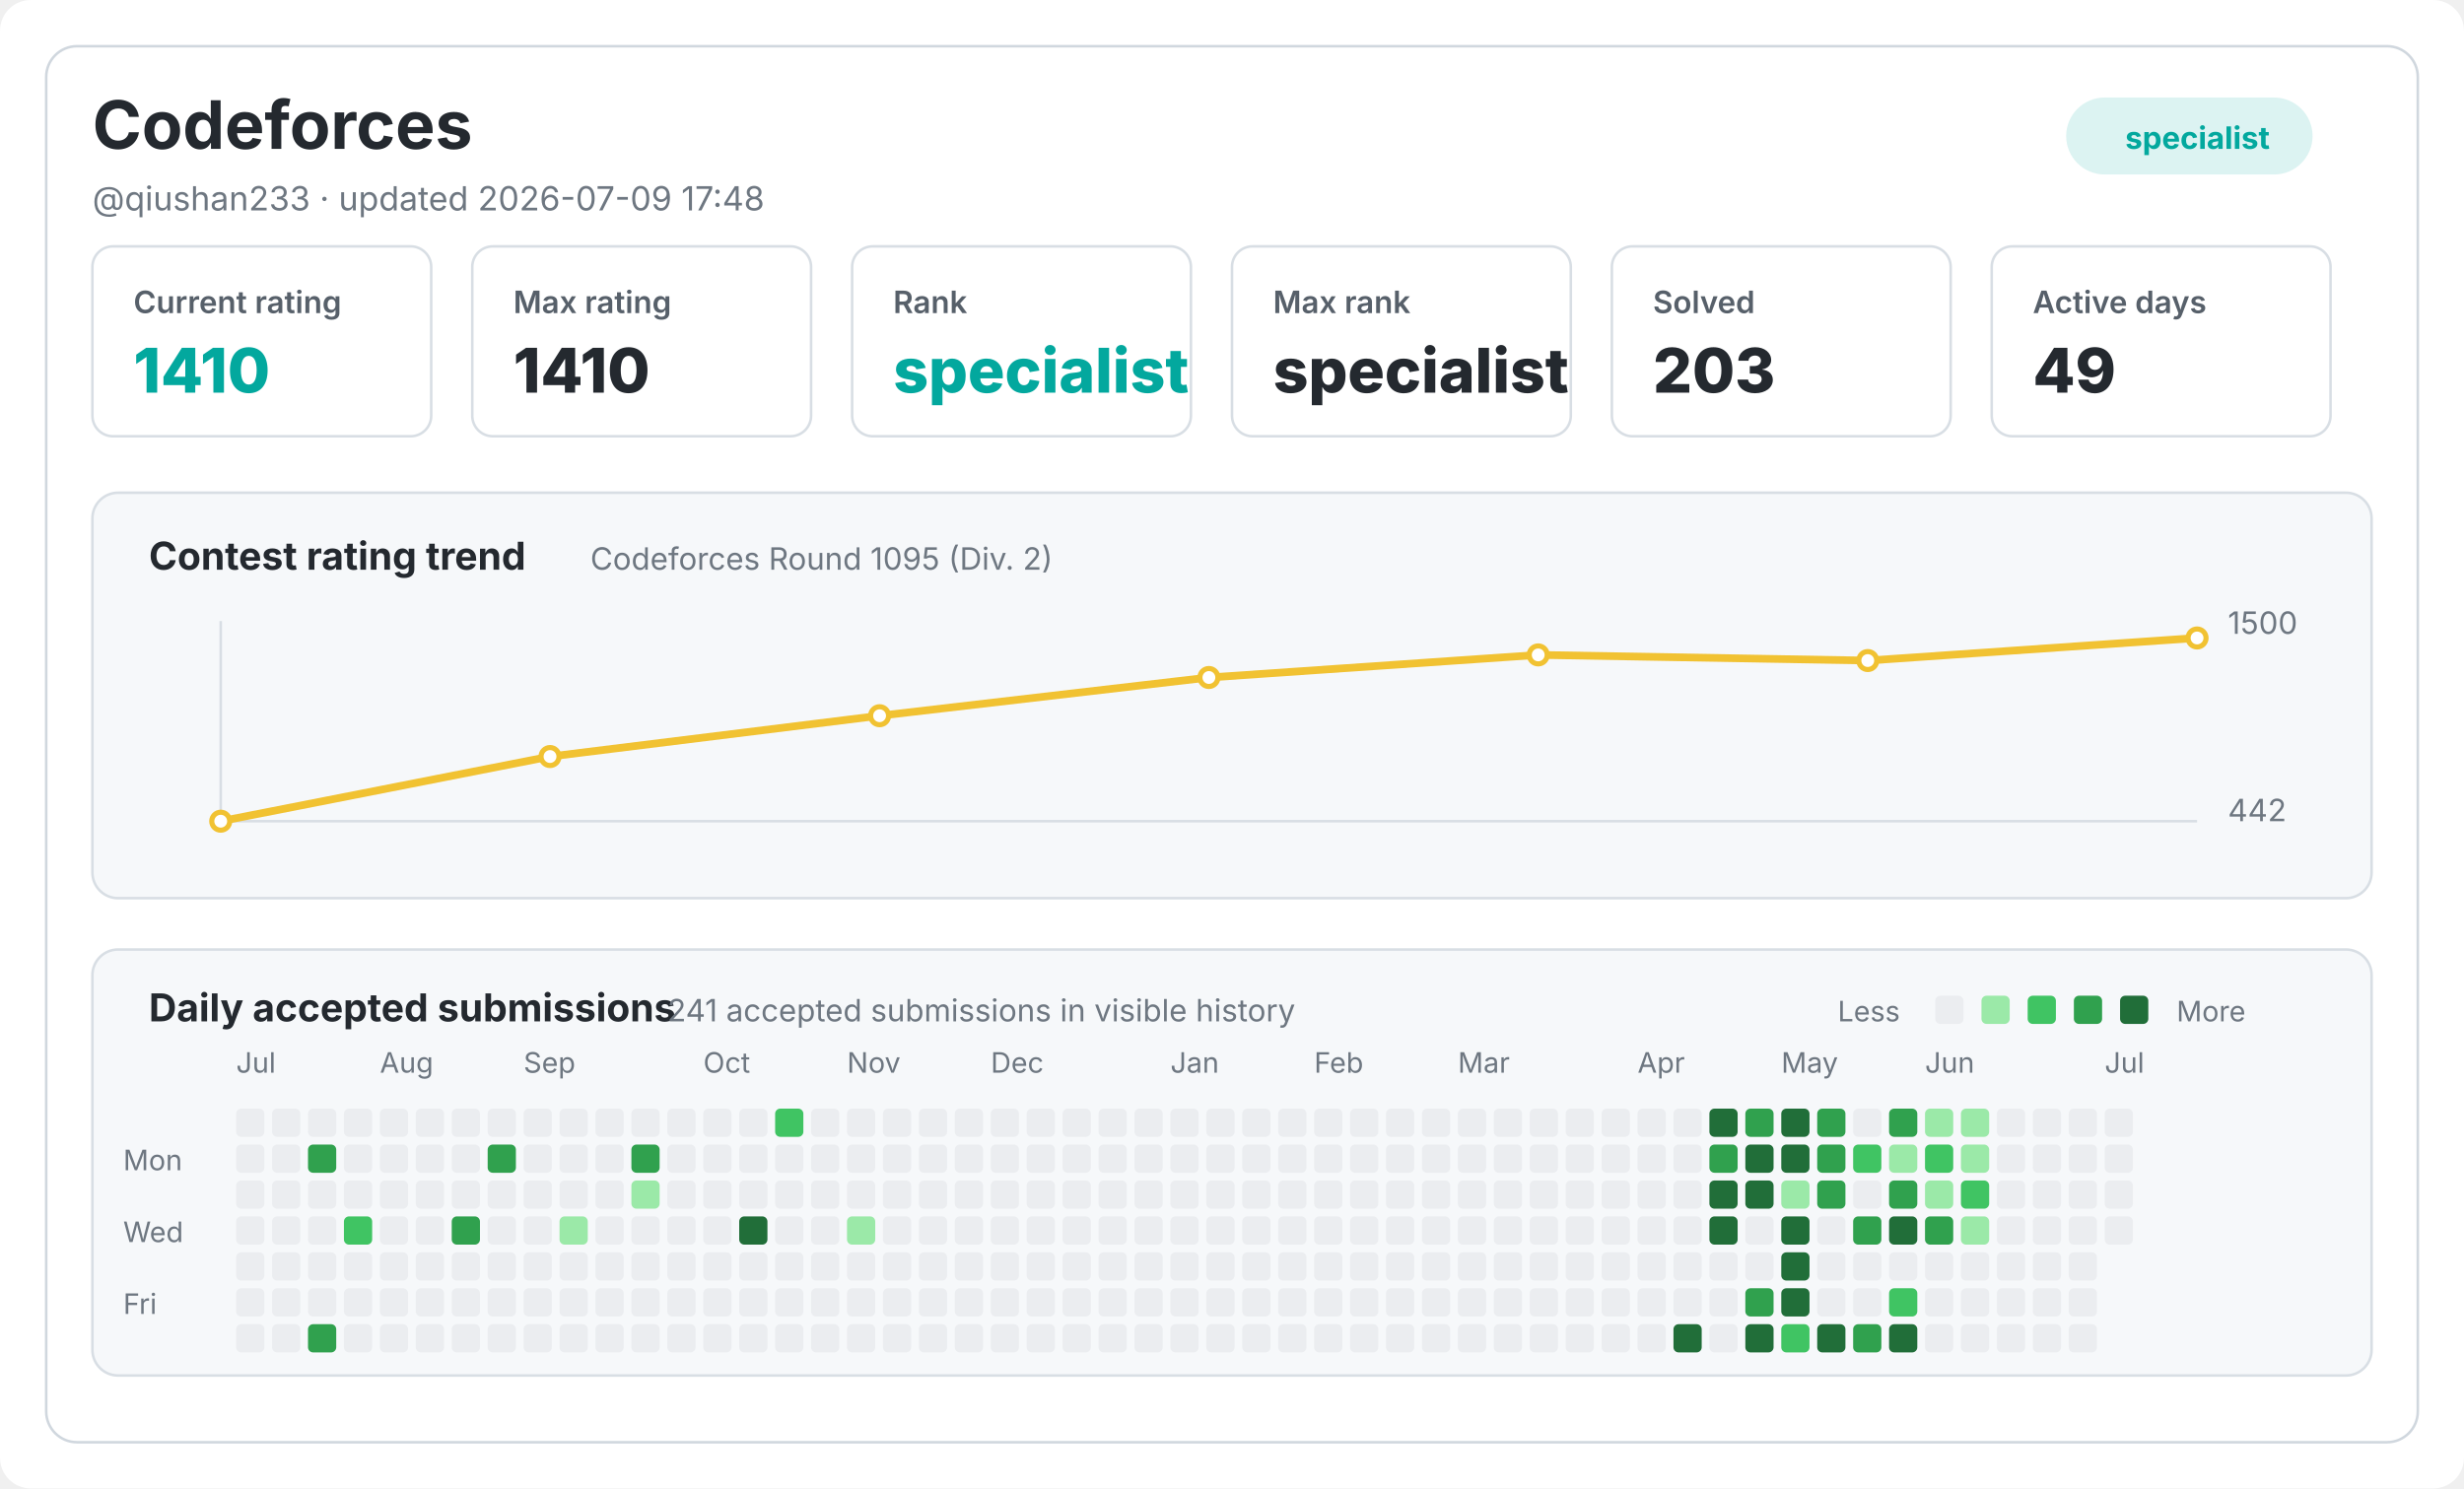
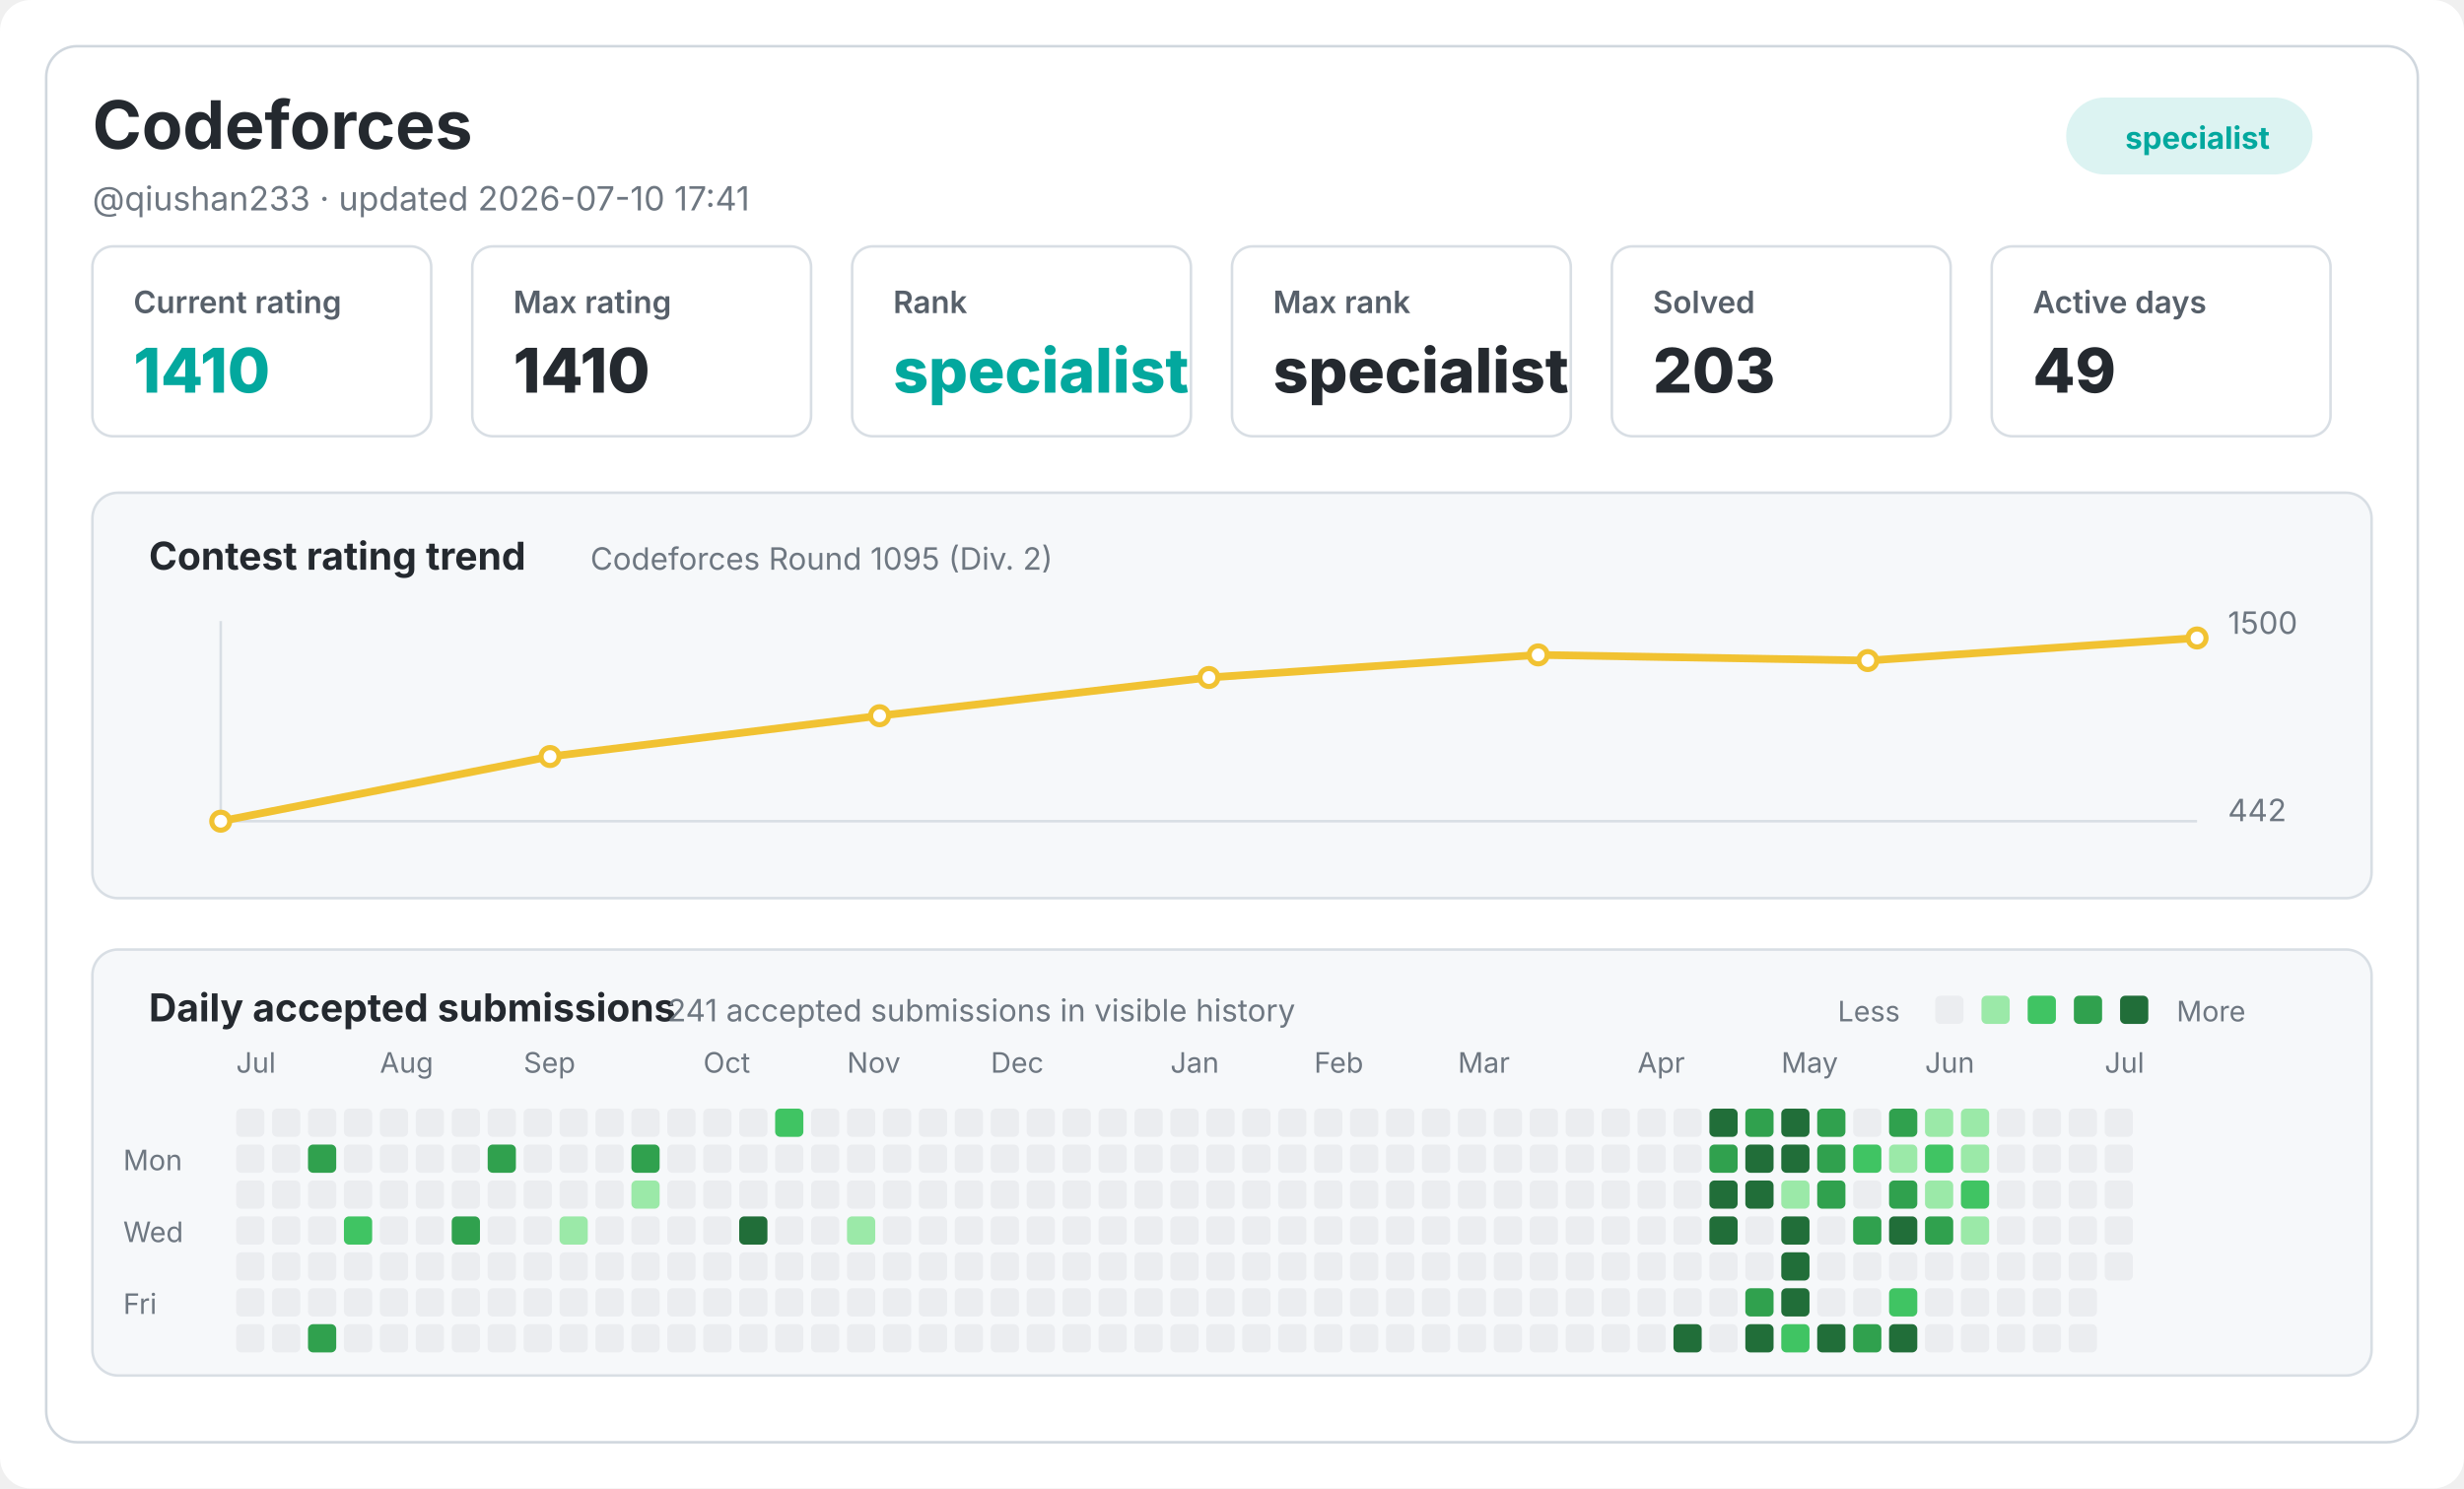
<svg xmlns="http://www.w3.org/2000/svg" width="960" height="580" viewBox="0 0 960 580" role="img" aria-label="Codeforces statistics for qiushan233">
  <style>
  .bg { fill: #ffffff; }
  .shell { fill: #ffffff; stroke: #d0d7de; }
  .soft { fill: #f6f8fa; stroke: #d8dee4; }
  .metric-card { fill: #ffffff; stroke: #d8dee4; }
  .title { font: 700 26px -apple-system,BlinkMacSystemFont,"Segoe UI",sans-serif; fill: #24292f; }
  .subtitle { font: 13px -apple-system,BlinkMacSystemFont,"Segoe UI",sans-serif; fill: #6e7781; }
  .section-title { font: 700 15px -apple-system,BlinkMacSystemFont,"Segoe UI",sans-serif; fill: #24292f; }
  .metric-label { font: 600 12px -apple-system,BlinkMacSystemFont,"Segoe UI",sans-serif; fill: #57606a; }
  .metric-value { font: 800 24px -apple-system,BlinkMacSystemFont,"Segoe UI",sans-serif; fill: #24292f; }
  .muted { font: 12px -apple-system,BlinkMacSystemFont,"Segoe UI",sans-serif; fill: #6e7781; }
  .small { font-size: 11px; }
  .rank { fill: #03a89e; }
  .grid { stroke: #d8dee4; stroke-width: 1; }
  .badge-bg { fill: #03a89e; opacity: 0.14; }
  .badge-text { font: 700 12px -apple-system,BlinkMacSystemFont,"Segoe UI",sans-serif; fill: #03a89e; }
  .heat-cell { cursor: default; transition: stroke 0.12s ease, stroke-width 0.12s ease; }
  .heat-cell:hover { stroke: #0969da; stroke-width: 1.5; }
</style>
  <rect class="bg" width="960" height="580" rx="12" />
  <rect class="shell" x="18" y="18" width="924" height="544" rx="12" />
  <text x="36" y="58" class="title">Codeforces</text>
-   <text x="36" y="82" class="subtitle">@qiushan233 · updated 2026-07-09 17:48</text>
+   <text x="36" y="82" class="subtitle">@qiushan233 · updated 2026-07-10 17:41</text>
  <rect x="805" y="38" width="96" height="30" rx="15" class="badge-bg" />
  <text x="828" y="58" class="badge-text">specialist</text>
  <rect x="36" y="96" width="132" height="74" rx="8" class="metric-card" />
  <text x="52" y="122" class="metric-label">Current rating</text>
  <text x="52" y="153" class="metric-value rank">1410</text>
  <rect x="184" y="96" width="132" height="74" rx="8" class="metric-card" />
  <text x="200" y="122" class="metric-label">Max rating</text>
  <text x="200" y="153" class="metric-value">1410</text>
  <rect x="332" y="96" width="132" height="74" rx="8" class="metric-card" />
  <text x="348" y="122" class="metric-label">Rank</text>
  <text x="348" y="153" class="metric-value rank">specialist</text>
  <rect x="480" y="96" width="132" height="74" rx="8" class="metric-card" />
  <text x="496" y="122" class="metric-label">Max rank</text>
  <text x="496" y="153" class="metric-value">specialist</text>
  <rect x="628" y="96" width="132" height="74" rx="8" class="metric-card" />
  <text x="644" y="122" class="metric-label">Solved</text>
  <text x="644" y="153" class="metric-value">203</text>
  <rect x="776" y="96" width="132" height="74" rx="8" class="metric-card" />
  <text x="792" y="122" class="metric-label">Active days</text>
  <text x="792" y="153" class="metric-value">49</text>
  <rect class="soft" x="36" y="192" width="888" height="158" rx="10" />
  <text x="58" y="222" class="section-title">Contest rating trend</text>
  <text x="230" y="222" class="muted">Codeforces Round 1095 (Div. 2)</text>
  <line x1="86" y1="320" x2="856" y2="320" class="grid" />
  <line x1="86" y1="242" x2="86" y2="320" class="grid" />
  <text x="868" y="247" class="muted">1500</text>
  <text x="868" y="320" class="muted">442</text>
  <polyline points="86.0,320.0 214.3,294.8 342.7,278.9 471.0,264.0 599.3,255.2 727.7,257.4 856.0,248.6" fill="none" stroke="#f1c232" stroke-width="3" stroke-linecap="round" stroke-linejoin="round" />
  <circle cx="86.0" cy="320.0" r="3.5" fill="#fff" stroke="#f1c232" stroke-width="2" />
  <circle cx="214.3" cy="294.8" r="3.5" fill="#fff" stroke="#f1c232" stroke-width="2" />
  <circle cx="342.7" cy="278.9" r="3.5" fill="#fff" stroke="#f1c232" stroke-width="2" />
  <circle cx="471.0" cy="264.0" r="3.5" fill="#fff" stroke="#f1c232" stroke-width="2" />
  <circle cx="599.3" cy="255.2" r="3.5" fill="#fff" stroke="#f1c232" stroke-width="2" />
  <circle cx="727.7" cy="257.4" r="3.5" fill="#fff" stroke="#f1c232" stroke-width="2" />
  <circle cx="856.0" cy="248.6" r="3.5" fill="#fff" stroke="#f1c232" stroke-width="2" />
  <rect class="soft" x="36" y="370" width="888" height="166" rx="10" />
  <text x="58" y="398" class="section-title">Daily accepted submissions</text>
  <text x="260" y="398" class="muted">241 accepted submissions in visible history</text>
  <text x="92" y="418" class="muted small">Jul</text>
  <text x="148" y="418" class="muted small">Aug</text>
  <text x="204" y="418" class="muted small">Sep</text>
  <text x="274" y="418" class="muted small">Oct</text>
  <text x="330" y="418" class="muted small">Nov</text>
  <text x="386" y="418" class="muted small">Dec</text>
  <text x="456" y="418" class="muted small">Jan</text>
  <text x="512" y="418" class="muted small">Feb</text>
  <text x="568" y="418" class="muted small">Mar</text>
  <text x="638" y="418" class="muted small">Apr</text>
  <text x="694" y="418" class="muted small">May</text>
  <text x="750" y="418" class="muted small">Jun</text>
  <text x="820" y="418" class="muted small">Jul</text>
  <text x="48" y="456" class="muted small">Mon</text>
  <text x="48" y="484" class="muted small">Wed</text>
  <text x="48" y="512" class="muted small">Fri</text>
  <rect class="heat-cell" x="92" y="432" width="11" height="11" rx="2" fill="#ebedf0" />
  <rect class="heat-cell" x="92" y="446" width="11" height="11" rx="2" fill="#ebedf0" />
  <rect class="heat-cell" x="92" y="460" width="11" height="11" rx="2" fill="#ebedf0" />
  <rect class="heat-cell" x="92" y="474" width="11" height="11" rx="2" fill="#ebedf0" />
  <rect class="heat-cell" x="92" y="488" width="11" height="11" rx="2" fill="#ebedf0" />
  <rect class="heat-cell" x="92" y="502" width="11" height="11" rx="2" fill="#ebedf0" />
  <rect class="heat-cell" x="92" y="516" width="11" height="11" rx="2" fill="#ebedf0" />
  <rect class="heat-cell" x="106" y="432" width="11" height="11" rx="2" fill="#ebedf0" />
  <rect class="heat-cell" x="106" y="446" width="11" height="11" rx="2" fill="#ebedf0" />
  <rect class="heat-cell" x="106" y="460" width="11" height="11" rx="2" fill="#ebedf0" />
  <rect class="heat-cell" x="106" y="474" width="11" height="11" rx="2" fill="#ebedf0" />
  <rect class="heat-cell" x="106" y="488" width="11" height="11" rx="2" fill="#ebedf0" />
  <rect class="heat-cell" x="106" y="502" width="11" height="11" rx="2" fill="#ebedf0" />
  <rect class="heat-cell" x="106" y="516" width="11" height="11" rx="2" fill="#ebedf0" />
  <rect class="heat-cell" x="120" y="432" width="11" height="11" rx="2" fill="#ebedf0" />
  <rect class="heat-cell" x="120" y="446" width="11" height="11" rx="2" fill="#30a14e" />
  <rect class="heat-cell" x="120" y="460" width="11" height="11" rx="2" fill="#ebedf0" />
  <rect class="heat-cell" x="120" y="474" width="11" height="11" rx="2" fill="#ebedf0" />
  <rect class="heat-cell" x="120" y="488" width="11" height="11" rx="2" fill="#ebedf0" />
  <rect class="heat-cell" x="120" y="502" width="11" height="11" rx="2" fill="#ebedf0" />
  <rect class="heat-cell" x="120" y="516" width="11" height="11" rx="2" fill="#30a14e" />
  <rect class="heat-cell" x="134" y="432" width="11" height="11" rx="2" fill="#ebedf0" />
  <rect class="heat-cell" x="134" y="446" width="11" height="11" rx="2" fill="#ebedf0" />
  <rect class="heat-cell" x="134" y="460" width="11" height="11" rx="2" fill="#ebedf0" />
  <rect class="heat-cell" x="134" y="474" width="11" height="11" rx="2" fill="#40c463" />
  <rect class="heat-cell" x="134" y="488" width="11" height="11" rx="2" fill="#ebedf0" />
  <rect class="heat-cell" x="134" y="502" width="11" height="11" rx="2" fill="#ebedf0" />
  <rect class="heat-cell" x="134" y="516" width="11" height="11" rx="2" fill="#ebedf0" />
  <rect class="heat-cell" x="148" y="432" width="11" height="11" rx="2" fill="#ebedf0" />
  <rect class="heat-cell" x="148" y="446" width="11" height="11" rx="2" fill="#ebedf0" />
  <rect class="heat-cell" x="148" y="460" width="11" height="11" rx="2" fill="#ebedf0" />
  <rect class="heat-cell" x="148" y="474" width="11" height="11" rx="2" fill="#ebedf0" />
  <rect class="heat-cell" x="148" y="488" width="11" height="11" rx="2" fill="#ebedf0" />
  <rect class="heat-cell" x="148" y="502" width="11" height="11" rx="2" fill="#ebedf0" />
  <rect class="heat-cell" x="148" y="516" width="11" height="11" rx="2" fill="#ebedf0" />
  <rect class="heat-cell" x="162" y="432" width="11" height="11" rx="2" fill="#ebedf0" />
  <rect class="heat-cell" x="162" y="446" width="11" height="11" rx="2" fill="#ebedf0" />
  <rect class="heat-cell" x="162" y="460" width="11" height="11" rx="2" fill="#ebedf0" />
  <rect class="heat-cell" x="162" y="474" width="11" height="11" rx="2" fill="#ebedf0" />
  <rect class="heat-cell" x="162" y="488" width="11" height="11" rx="2" fill="#ebedf0" />
  <rect class="heat-cell" x="162" y="502" width="11" height="11" rx="2" fill="#ebedf0" />
  <rect class="heat-cell" x="162" y="516" width="11" height="11" rx="2" fill="#ebedf0" />
  <rect class="heat-cell" x="176" y="432" width="11" height="11" rx="2" fill="#ebedf0" />
  <rect class="heat-cell" x="176" y="446" width="11" height="11" rx="2" fill="#ebedf0" />
  <rect class="heat-cell" x="176" y="460" width="11" height="11" rx="2" fill="#ebedf0" />
  <rect class="heat-cell" x="176" y="474" width="11" height="11" rx="2" fill="#30a14e" />
  <rect class="heat-cell" x="176" y="488" width="11" height="11" rx="2" fill="#ebedf0" />
  <rect class="heat-cell" x="176" y="502" width="11" height="11" rx="2" fill="#ebedf0" />
  <rect class="heat-cell" x="176" y="516" width="11" height="11" rx="2" fill="#ebedf0" />
  <rect class="heat-cell" x="190" y="432" width="11" height="11" rx="2" fill="#ebedf0" />
  <rect class="heat-cell" x="190" y="446" width="11" height="11" rx="2" fill="#30a14e" />
  <rect class="heat-cell" x="190" y="460" width="11" height="11" rx="2" fill="#ebedf0" />
  <rect class="heat-cell" x="190" y="474" width="11" height="11" rx="2" fill="#ebedf0" />
  <rect class="heat-cell" x="190" y="488" width="11" height="11" rx="2" fill="#ebedf0" />
  <rect class="heat-cell" x="190" y="502" width="11" height="11" rx="2" fill="#ebedf0" />
  <rect class="heat-cell" x="190" y="516" width="11" height="11" rx="2" fill="#ebedf0" />
  <rect class="heat-cell" x="204" y="432" width="11" height="11" rx="2" fill="#ebedf0" />
  <rect class="heat-cell" x="204" y="446" width="11" height="11" rx="2" fill="#ebedf0" />
  <rect class="heat-cell" x="204" y="460" width="11" height="11" rx="2" fill="#ebedf0" />
  <rect class="heat-cell" x="204" y="474" width="11" height="11" rx="2" fill="#ebedf0" />
  <rect class="heat-cell" x="204" y="488" width="11" height="11" rx="2" fill="#ebedf0" />
  <rect class="heat-cell" x="204" y="502" width="11" height="11" rx="2" fill="#ebedf0" />
  <rect class="heat-cell" x="204" y="516" width="11" height="11" rx="2" fill="#ebedf0" />
  <rect class="heat-cell" x="218" y="432" width="11" height="11" rx="2" fill="#ebedf0" />
  <rect class="heat-cell" x="218" y="446" width="11" height="11" rx="2" fill="#ebedf0" />
  <rect class="heat-cell" x="218" y="460" width="11" height="11" rx="2" fill="#ebedf0" />
  <rect class="heat-cell" x="218" y="474" width="11" height="11" rx="2" fill="#9be9a8" />
  <rect class="heat-cell" x="218" y="488" width="11" height="11" rx="2" fill="#ebedf0" />
  <rect class="heat-cell" x="218" y="502" width="11" height="11" rx="2" fill="#ebedf0" />
  <rect class="heat-cell" x="218" y="516" width="11" height="11" rx="2" fill="#ebedf0" />
  <rect class="heat-cell" x="232" y="432" width="11" height="11" rx="2" fill="#ebedf0" />
  <rect class="heat-cell" x="232" y="446" width="11" height="11" rx="2" fill="#ebedf0" />
  <rect class="heat-cell" x="232" y="460" width="11" height="11" rx="2" fill="#ebedf0" />
  <rect class="heat-cell" x="232" y="474" width="11" height="11" rx="2" fill="#ebedf0" />
  <rect class="heat-cell" x="232" y="488" width="11" height="11" rx="2" fill="#ebedf0" />
  <rect class="heat-cell" x="232" y="502" width="11" height="11" rx="2" fill="#ebedf0" />
  <rect class="heat-cell" x="232" y="516" width="11" height="11" rx="2" fill="#ebedf0" />
  <rect class="heat-cell" x="246" y="432" width="11" height="11" rx="2" fill="#ebedf0" />
  <rect class="heat-cell" x="246" y="446" width="11" height="11" rx="2" fill="#30a14e" />
  <rect class="heat-cell" x="246" y="460" width="11" height="11" rx="2" fill="#9be9a8" />
  <rect class="heat-cell" x="246" y="474" width="11" height="11" rx="2" fill="#ebedf0" />
  <rect class="heat-cell" x="246" y="488" width="11" height="11" rx="2" fill="#ebedf0" />
  <rect class="heat-cell" x="246" y="502" width="11" height="11" rx="2" fill="#ebedf0" />
  <rect class="heat-cell" x="246" y="516" width="11" height="11" rx="2" fill="#ebedf0" />
  <rect class="heat-cell" x="260" y="432" width="11" height="11" rx="2" fill="#ebedf0" />
  <rect class="heat-cell" x="260" y="446" width="11" height="11" rx="2" fill="#ebedf0" />
  <rect class="heat-cell" x="260" y="460" width="11" height="11" rx="2" fill="#ebedf0" />
  <rect class="heat-cell" x="260" y="474" width="11" height="11" rx="2" fill="#ebedf0" />
  <rect class="heat-cell" x="260" y="488" width="11" height="11" rx="2" fill="#ebedf0" />
  <rect class="heat-cell" x="260" y="502" width="11" height="11" rx="2" fill="#ebedf0" />
  <rect class="heat-cell" x="260" y="516" width="11" height="11" rx="2" fill="#ebedf0" />
  <rect class="heat-cell" x="274" y="432" width="11" height="11" rx="2" fill="#ebedf0" />
  <rect class="heat-cell" x="274" y="446" width="11" height="11" rx="2" fill="#ebedf0" />
  <rect class="heat-cell" x="274" y="460" width="11" height="11" rx="2" fill="#ebedf0" />
  <rect class="heat-cell" x="274" y="474" width="11" height="11" rx="2" fill="#ebedf0" />
  <rect class="heat-cell" x="274" y="488" width="11" height="11" rx="2" fill="#ebedf0" />
  <rect class="heat-cell" x="274" y="502" width="11" height="11" rx="2" fill="#ebedf0" />
  <rect class="heat-cell" x="274" y="516" width="11" height="11" rx="2" fill="#ebedf0" />
  <rect class="heat-cell" x="288" y="432" width="11" height="11" rx="2" fill="#ebedf0" />
  <rect class="heat-cell" x="288" y="446" width="11" height="11" rx="2" fill="#ebedf0" />
  <rect class="heat-cell" x="288" y="460" width="11" height="11" rx="2" fill="#ebedf0" />
  <rect class="heat-cell" x="288" y="474" width="11" height="11" rx="2" fill="#216e39" />
  <rect class="heat-cell" x="288" y="488" width="11" height="11" rx="2" fill="#ebedf0" />
  <rect class="heat-cell" x="288" y="502" width="11" height="11" rx="2" fill="#ebedf0" />
  <rect class="heat-cell" x="288" y="516" width="11" height="11" rx="2" fill="#ebedf0" />
  <rect class="heat-cell" x="302" y="432" width="11" height="11" rx="2" fill="#40c463" />
  <rect class="heat-cell" x="302" y="446" width="11" height="11" rx="2" fill="#ebedf0" />
  <rect class="heat-cell" x="302" y="460" width="11" height="11" rx="2" fill="#ebedf0" />
  <rect class="heat-cell" x="302" y="474" width="11" height="11" rx="2" fill="#ebedf0" />
  <rect class="heat-cell" x="302" y="488" width="11" height="11" rx="2" fill="#ebedf0" />
  <rect class="heat-cell" x="302" y="502" width="11" height="11" rx="2" fill="#ebedf0" />
  <rect class="heat-cell" x="302" y="516" width="11" height="11" rx="2" fill="#ebedf0" />
  <rect class="heat-cell" x="316" y="432" width="11" height="11" rx="2" fill="#ebedf0" />
  <rect class="heat-cell" x="316" y="446" width="11" height="11" rx="2" fill="#ebedf0" />
  <rect class="heat-cell" x="316" y="460" width="11" height="11" rx="2" fill="#ebedf0" />
  <rect class="heat-cell" x="316" y="474" width="11" height="11" rx="2" fill="#ebedf0" />
  <rect class="heat-cell" x="316" y="488" width="11" height="11" rx="2" fill="#ebedf0" />
  <rect class="heat-cell" x="316" y="502" width="11" height="11" rx="2" fill="#ebedf0" />
  <rect class="heat-cell" x="316" y="516" width="11" height="11" rx="2" fill="#ebedf0" />
  <rect class="heat-cell" x="330" y="432" width="11" height="11" rx="2" fill="#ebedf0" />
  <rect class="heat-cell" x="330" y="446" width="11" height="11" rx="2" fill="#ebedf0" />
  <rect class="heat-cell" x="330" y="460" width="11" height="11" rx="2" fill="#ebedf0" />
  <rect class="heat-cell" x="330" y="474" width="11" height="11" rx="2" fill="#9be9a8" />
  <rect class="heat-cell" x="330" y="488" width="11" height="11" rx="2" fill="#ebedf0" />
  <rect class="heat-cell" x="330" y="502" width="11" height="11" rx="2" fill="#ebedf0" />
  <rect class="heat-cell" x="330" y="516" width="11" height="11" rx="2" fill="#ebedf0" />
  <rect class="heat-cell" x="344" y="432" width="11" height="11" rx="2" fill="#ebedf0" />
  <rect class="heat-cell" x="344" y="446" width="11" height="11" rx="2" fill="#ebedf0" />
  <rect class="heat-cell" x="344" y="460" width="11" height="11" rx="2" fill="#ebedf0" />
  <rect class="heat-cell" x="344" y="474" width="11" height="11" rx="2" fill="#ebedf0" />
  <rect class="heat-cell" x="344" y="488" width="11" height="11" rx="2" fill="#ebedf0" />
  <rect class="heat-cell" x="344" y="502" width="11" height="11" rx="2" fill="#ebedf0" />
  <rect class="heat-cell" x="344" y="516" width="11" height="11" rx="2" fill="#ebedf0" />
  <rect class="heat-cell" x="358" y="432" width="11" height="11" rx="2" fill="#ebedf0" />
  <rect class="heat-cell" x="358" y="446" width="11" height="11" rx="2" fill="#ebedf0" />
  <rect class="heat-cell" x="358" y="460" width="11" height="11" rx="2" fill="#ebedf0" />
  <rect class="heat-cell" x="358" y="474" width="11" height="11" rx="2" fill="#ebedf0" />
  <rect class="heat-cell" x="358" y="488" width="11" height="11" rx="2" fill="#ebedf0" />
  <rect class="heat-cell" x="358" y="502" width="11" height="11" rx="2" fill="#ebedf0" />
  <rect class="heat-cell" x="358" y="516" width="11" height="11" rx="2" fill="#ebedf0" />
  <rect class="heat-cell" x="372" y="432" width="11" height="11" rx="2" fill="#ebedf0" />
  <rect class="heat-cell" x="372" y="446" width="11" height="11" rx="2" fill="#ebedf0" />
  <rect class="heat-cell" x="372" y="460" width="11" height="11" rx="2" fill="#ebedf0" />
  <rect class="heat-cell" x="372" y="474" width="11" height="11" rx="2" fill="#ebedf0" />
  <rect class="heat-cell" x="372" y="488" width="11" height="11" rx="2" fill="#ebedf0" />
  <rect class="heat-cell" x="372" y="502" width="11" height="11" rx="2" fill="#ebedf0" />
  <rect class="heat-cell" x="372" y="516" width="11" height="11" rx="2" fill="#ebedf0" />
  <rect class="heat-cell" x="386" y="432" width="11" height="11" rx="2" fill="#ebedf0" />
  <rect class="heat-cell" x="386" y="446" width="11" height="11" rx="2" fill="#ebedf0" />
  <rect class="heat-cell" x="386" y="460" width="11" height="11" rx="2" fill="#ebedf0" />
  <rect class="heat-cell" x="386" y="474" width="11" height="11" rx="2" fill="#ebedf0" />
  <rect class="heat-cell" x="386" y="488" width="11" height="11" rx="2" fill="#ebedf0" />
  <rect class="heat-cell" x="386" y="502" width="11" height="11" rx="2" fill="#ebedf0" />
  <rect class="heat-cell" x="386" y="516" width="11" height="11" rx="2" fill="#ebedf0" />
  <rect class="heat-cell" x="400" y="432" width="11" height="11" rx="2" fill="#ebedf0" />
  <rect class="heat-cell" x="400" y="446" width="11" height="11" rx="2" fill="#ebedf0" />
  <rect class="heat-cell" x="400" y="460" width="11" height="11" rx="2" fill="#ebedf0" />
  <rect class="heat-cell" x="400" y="474" width="11" height="11" rx="2" fill="#ebedf0" />
  <rect class="heat-cell" x="400" y="488" width="11" height="11" rx="2" fill="#ebedf0" />
  <rect class="heat-cell" x="400" y="502" width="11" height="11" rx="2" fill="#ebedf0" />
  <rect class="heat-cell" x="400" y="516" width="11" height="11" rx="2" fill="#ebedf0" />
  <rect class="heat-cell" x="414" y="432" width="11" height="11" rx="2" fill="#ebedf0" />
  <rect class="heat-cell" x="414" y="446" width="11" height="11" rx="2" fill="#ebedf0" />
  <rect class="heat-cell" x="414" y="460" width="11" height="11" rx="2" fill="#ebedf0" />
  <rect class="heat-cell" x="414" y="474" width="11" height="11" rx="2" fill="#ebedf0" />
  <rect class="heat-cell" x="414" y="488" width="11" height="11" rx="2" fill="#ebedf0" />
  <rect class="heat-cell" x="414" y="502" width="11" height="11" rx="2" fill="#ebedf0" />
  <rect class="heat-cell" x="414" y="516" width="11" height="11" rx="2" fill="#ebedf0" />
  <rect class="heat-cell" x="428" y="432" width="11" height="11" rx="2" fill="#ebedf0" />
  <rect class="heat-cell" x="428" y="446" width="11" height="11" rx="2" fill="#ebedf0" />
  <rect class="heat-cell" x="428" y="460" width="11" height="11" rx="2" fill="#ebedf0" />
  <rect class="heat-cell" x="428" y="474" width="11" height="11" rx="2" fill="#ebedf0" />
  <rect class="heat-cell" x="428" y="488" width="11" height="11" rx="2" fill="#ebedf0" />
  <rect class="heat-cell" x="428" y="502" width="11" height="11" rx="2" fill="#ebedf0" />
  <rect class="heat-cell" x="428" y="516" width="11" height="11" rx="2" fill="#ebedf0" />
  <rect class="heat-cell" x="442" y="432" width="11" height="11" rx="2" fill="#ebedf0" />
  <rect class="heat-cell" x="442" y="446" width="11" height="11" rx="2" fill="#ebedf0" />
  <rect class="heat-cell" x="442" y="460" width="11" height="11" rx="2" fill="#ebedf0" />
  <rect class="heat-cell" x="442" y="474" width="11" height="11" rx="2" fill="#ebedf0" />
  <rect class="heat-cell" x="442" y="488" width="11" height="11" rx="2" fill="#ebedf0" />
  <rect class="heat-cell" x="442" y="502" width="11" height="11" rx="2" fill="#ebedf0" />
  <rect class="heat-cell" x="442" y="516" width="11" height="11" rx="2" fill="#ebedf0" />
  <rect class="heat-cell" x="456" y="432" width="11" height="11" rx="2" fill="#ebedf0" />
  <rect class="heat-cell" x="456" y="446" width="11" height="11" rx="2" fill="#ebedf0" />
  <rect class="heat-cell" x="456" y="460" width="11" height="11" rx="2" fill="#ebedf0" />
  <rect class="heat-cell" x="456" y="474" width="11" height="11" rx="2" fill="#ebedf0" />
  <rect class="heat-cell" x="456" y="488" width="11" height="11" rx="2" fill="#ebedf0" />
  <rect class="heat-cell" x="456" y="502" width="11" height="11" rx="2" fill="#ebedf0" />
  <rect class="heat-cell" x="456" y="516" width="11" height="11" rx="2" fill="#ebedf0" />
  <rect class="heat-cell" x="470" y="432" width="11" height="11" rx="2" fill="#ebedf0" />
  <rect class="heat-cell" x="470" y="446" width="11" height="11" rx="2" fill="#ebedf0" />
  <rect class="heat-cell" x="470" y="460" width="11" height="11" rx="2" fill="#ebedf0" />
  <rect class="heat-cell" x="470" y="474" width="11" height="11" rx="2" fill="#ebedf0" />
  <rect class="heat-cell" x="470" y="488" width="11" height="11" rx="2" fill="#ebedf0" />
  <rect class="heat-cell" x="470" y="502" width="11" height="11" rx="2" fill="#ebedf0" />
  <rect class="heat-cell" x="470" y="516" width="11" height="11" rx="2" fill="#ebedf0" />
  <rect class="heat-cell" x="484" y="432" width="11" height="11" rx="2" fill="#ebedf0" />
  <rect class="heat-cell" x="484" y="446" width="11" height="11" rx="2" fill="#ebedf0" />
  <rect class="heat-cell" x="484" y="460" width="11" height="11" rx="2" fill="#ebedf0" />
  <rect class="heat-cell" x="484" y="474" width="11" height="11" rx="2" fill="#ebedf0" />
  <rect class="heat-cell" x="484" y="488" width="11" height="11" rx="2" fill="#ebedf0" />
  <rect class="heat-cell" x="484" y="502" width="11" height="11" rx="2" fill="#ebedf0" />
  <rect class="heat-cell" x="484" y="516" width="11" height="11" rx="2" fill="#ebedf0" />
  <rect class="heat-cell" x="498" y="432" width="11" height="11" rx="2" fill="#ebedf0" />
  <rect class="heat-cell" x="498" y="446" width="11" height="11" rx="2" fill="#ebedf0" />
  <rect class="heat-cell" x="498" y="460" width="11" height="11" rx="2" fill="#ebedf0" />
  <rect class="heat-cell" x="498" y="474" width="11" height="11" rx="2" fill="#ebedf0" />
  <rect class="heat-cell" x="498" y="488" width="11" height="11" rx="2" fill="#ebedf0" />
  <rect class="heat-cell" x="498" y="502" width="11" height="11" rx="2" fill="#ebedf0" />
  <rect class="heat-cell" x="498" y="516" width="11" height="11" rx="2" fill="#ebedf0" />
  <rect class="heat-cell" x="512" y="432" width="11" height="11" rx="2" fill="#ebedf0" />
  <rect class="heat-cell" x="512" y="446" width="11" height="11" rx="2" fill="#ebedf0" />
  <rect class="heat-cell" x="512" y="460" width="11" height="11" rx="2" fill="#ebedf0" />
  <rect class="heat-cell" x="512" y="474" width="11" height="11" rx="2" fill="#ebedf0" />
  <rect class="heat-cell" x="512" y="488" width="11" height="11" rx="2" fill="#ebedf0" />
  <rect class="heat-cell" x="512" y="502" width="11" height="11" rx="2" fill="#ebedf0" />
  <rect class="heat-cell" x="512" y="516" width="11" height="11" rx="2" fill="#ebedf0" />
  <rect class="heat-cell" x="526" y="432" width="11" height="11" rx="2" fill="#ebedf0" />
  <rect class="heat-cell" x="526" y="446" width="11" height="11" rx="2" fill="#ebedf0" />
  <rect class="heat-cell" x="526" y="460" width="11" height="11" rx="2" fill="#ebedf0" />
  <rect class="heat-cell" x="526" y="474" width="11" height="11" rx="2" fill="#ebedf0" />
  <rect class="heat-cell" x="526" y="488" width="11" height="11" rx="2" fill="#ebedf0" />
  <rect class="heat-cell" x="526" y="502" width="11" height="11" rx="2" fill="#ebedf0" />
  <rect class="heat-cell" x="526" y="516" width="11" height="11" rx="2" fill="#ebedf0" />
  <rect class="heat-cell" x="540" y="432" width="11" height="11" rx="2" fill="#ebedf0" />
  <rect class="heat-cell" x="540" y="446" width="11" height="11" rx="2" fill="#ebedf0" />
  <rect class="heat-cell" x="540" y="460" width="11" height="11" rx="2" fill="#ebedf0" />
  <rect class="heat-cell" x="540" y="474" width="11" height="11" rx="2" fill="#ebedf0" />
  <rect class="heat-cell" x="540" y="488" width="11" height="11" rx="2" fill="#ebedf0" />
  <rect class="heat-cell" x="540" y="502" width="11" height="11" rx="2" fill="#ebedf0" />
  <rect class="heat-cell" x="540" y="516" width="11" height="11" rx="2" fill="#ebedf0" />
  <rect class="heat-cell" x="554" y="432" width="11" height="11" rx="2" fill="#ebedf0" />
  <rect class="heat-cell" x="554" y="446" width="11" height="11" rx="2" fill="#ebedf0" />
  <rect class="heat-cell" x="554" y="460" width="11" height="11" rx="2" fill="#ebedf0" />
  <rect class="heat-cell" x="554" y="474" width="11" height="11" rx="2" fill="#ebedf0" />
  <rect class="heat-cell" x="554" y="488" width="11" height="11" rx="2" fill="#ebedf0" />
  <rect class="heat-cell" x="554" y="502" width="11" height="11" rx="2" fill="#ebedf0" />
  <rect class="heat-cell" x="554" y="516" width="11" height="11" rx="2" fill="#ebedf0" />
  <rect class="heat-cell" x="568" y="432" width="11" height="11" rx="2" fill="#ebedf0" />
  <rect class="heat-cell" x="568" y="446" width="11" height="11" rx="2" fill="#ebedf0" />
  <rect class="heat-cell" x="568" y="460" width="11" height="11" rx="2" fill="#ebedf0" />
  <rect class="heat-cell" x="568" y="474" width="11" height="11" rx="2" fill="#ebedf0" />
  <rect class="heat-cell" x="568" y="488" width="11" height="11" rx="2" fill="#ebedf0" />
  <rect class="heat-cell" x="568" y="502" width="11" height="11" rx="2" fill="#ebedf0" />
  <rect class="heat-cell" x="568" y="516" width="11" height="11" rx="2" fill="#ebedf0" />
  <rect class="heat-cell" x="582" y="432" width="11" height="11" rx="2" fill="#ebedf0" />
  <rect class="heat-cell" x="582" y="446" width="11" height="11" rx="2" fill="#ebedf0" />
  <rect class="heat-cell" x="582" y="460" width="11" height="11" rx="2" fill="#ebedf0" />
  <rect class="heat-cell" x="582" y="474" width="11" height="11" rx="2" fill="#ebedf0" />
  <rect class="heat-cell" x="582" y="488" width="11" height="11" rx="2" fill="#ebedf0" />
  <rect class="heat-cell" x="582" y="502" width="11" height="11" rx="2" fill="#ebedf0" />
  <rect class="heat-cell" x="582" y="516" width="11" height="11" rx="2" fill="#ebedf0" />
  <rect class="heat-cell" x="596" y="432" width="11" height="11" rx="2" fill="#ebedf0" />
  <rect class="heat-cell" x="596" y="446" width="11" height="11" rx="2" fill="#ebedf0" />
  <rect class="heat-cell" x="596" y="460" width="11" height="11" rx="2" fill="#ebedf0" />
  <rect class="heat-cell" x="596" y="474" width="11" height="11" rx="2" fill="#ebedf0" />
  <rect class="heat-cell" x="596" y="488" width="11" height="11" rx="2" fill="#ebedf0" />
  <rect class="heat-cell" x="596" y="502" width="11" height="11" rx="2" fill="#ebedf0" />
  <rect class="heat-cell" x="596" y="516" width="11" height="11" rx="2" fill="#ebedf0" />
  <rect class="heat-cell" x="610" y="432" width="11" height="11" rx="2" fill="#ebedf0" />
  <rect class="heat-cell" x="610" y="446" width="11" height="11" rx="2" fill="#ebedf0" />
  <rect class="heat-cell" x="610" y="460" width="11" height="11" rx="2" fill="#ebedf0" />
  <rect class="heat-cell" x="610" y="474" width="11" height="11" rx="2" fill="#ebedf0" />
  <rect class="heat-cell" x="610" y="488" width="11" height="11" rx="2" fill="#ebedf0" />
  <rect class="heat-cell" x="610" y="502" width="11" height="11" rx="2" fill="#ebedf0" />
  <rect class="heat-cell" x="610" y="516" width="11" height="11" rx="2" fill="#ebedf0" />
  <rect class="heat-cell" x="624" y="432" width="11" height="11" rx="2" fill="#ebedf0" />
  <rect class="heat-cell" x="624" y="446" width="11" height="11" rx="2" fill="#ebedf0" />
  <rect class="heat-cell" x="624" y="460" width="11" height="11" rx="2" fill="#ebedf0" />
  <rect class="heat-cell" x="624" y="474" width="11" height="11" rx="2" fill="#ebedf0" />
  <rect class="heat-cell" x="624" y="488" width="11" height="11" rx="2" fill="#ebedf0" />
  <rect class="heat-cell" x="624" y="502" width="11" height="11" rx="2" fill="#ebedf0" />
  <rect class="heat-cell" x="624" y="516" width="11" height="11" rx="2" fill="#ebedf0" />
  <rect class="heat-cell" x="638" y="432" width="11" height="11" rx="2" fill="#ebedf0" />
  <rect class="heat-cell" x="638" y="446" width="11" height="11" rx="2" fill="#ebedf0" />
  <rect class="heat-cell" x="638" y="460" width="11" height="11" rx="2" fill="#ebedf0" />
  <rect class="heat-cell" x="638" y="474" width="11" height="11" rx="2" fill="#ebedf0" />
  <rect class="heat-cell" x="638" y="488" width="11" height="11" rx="2" fill="#ebedf0" />
  <rect class="heat-cell" x="638" y="502" width="11" height="11" rx="2" fill="#ebedf0" />
  <rect class="heat-cell" x="638" y="516" width="11" height="11" rx="2" fill="#ebedf0" />
  <rect class="heat-cell" x="652" y="432" width="11" height="11" rx="2" fill="#ebedf0" />
  <rect class="heat-cell" x="652" y="446" width="11" height="11" rx="2" fill="#ebedf0" />
  <rect class="heat-cell" x="652" y="460" width="11" height="11" rx="2" fill="#ebedf0" />
  <rect class="heat-cell" x="652" y="474" width="11" height="11" rx="2" fill="#ebedf0" />
  <rect class="heat-cell" x="652" y="488" width="11" height="11" rx="2" fill="#ebedf0" />
  <rect class="heat-cell" x="652" y="502" width="11" height="11" rx="2" fill="#ebedf0" />
  <rect class="heat-cell" x="652" y="516" width="11" height="11" rx="2" fill="#216e39" />
  <rect class="heat-cell" x="666" y="432" width="11" height="11" rx="2" fill="#216e39" />
  <rect class="heat-cell" x="666" y="446" width="11" height="11" rx="2" fill="#30a14e" />
  <rect class="heat-cell" x="666" y="460" width="11" height="11" rx="2" fill="#216e39" />
  <rect class="heat-cell" x="666" y="474" width="11" height="11" rx="2" fill="#216e39" />
  <rect class="heat-cell" x="666" y="488" width="11" height="11" rx="2" fill="#ebedf0" />
  <rect class="heat-cell" x="666" y="502" width="11" height="11" rx="2" fill="#ebedf0" />
  <rect class="heat-cell" x="666" y="516" width="11" height="11" rx="2" fill="#ebedf0" />
  <rect class="heat-cell" x="680" y="432" width="11" height="11" rx="2" fill="#30a14e" />
  <rect class="heat-cell" x="680" y="446" width="11" height="11" rx="2" fill="#216e39" />
  <rect class="heat-cell" x="680" y="460" width="11" height="11" rx="2" fill="#216e39" />
  <rect class="heat-cell" x="680" y="474" width="11" height="11" rx="2" fill="#ebedf0" />
  <rect class="heat-cell" x="680" y="488" width="11" height="11" rx="2" fill="#ebedf0" />
  <rect class="heat-cell" x="680" y="502" width="11" height="11" rx="2" fill="#30a14e" />
  <rect class="heat-cell" x="680" y="516" width="11" height="11" rx="2" fill="#216e39" />
  <rect class="heat-cell" x="694" y="432" width="11" height="11" rx="2" fill="#216e39" />
  <rect class="heat-cell" x="694" y="446" width="11" height="11" rx="2" fill="#216e39" />
  <rect class="heat-cell" x="694" y="460" width="11" height="11" rx="2" fill="#9be9a8" />
  <rect class="heat-cell" x="694" y="474" width="11" height="11" rx="2" fill="#216e39" />
  <rect class="heat-cell" x="694" y="488" width="11" height="11" rx="2" fill="#216e39" />
  <rect class="heat-cell" x="694" y="502" width="11" height="11" rx="2" fill="#216e39" />
  <rect class="heat-cell" x="694" y="516" width="11" height="11" rx="2" fill="#40c463" />
  <rect class="heat-cell" x="708" y="432" width="11" height="11" rx="2" fill="#30a14e" />
  <rect class="heat-cell" x="708" y="446" width="11" height="11" rx="2" fill="#30a14e" />
  <rect class="heat-cell" x="708" y="460" width="11" height="11" rx="2" fill="#30a14e" />
  <rect class="heat-cell" x="708" y="474" width="11" height="11" rx="2" fill="#ebedf0" />
  <rect class="heat-cell" x="708" y="488" width="11" height="11" rx="2" fill="#ebedf0" />
  <rect class="heat-cell" x="708" y="502" width="11" height="11" rx="2" fill="#ebedf0" />
  <rect class="heat-cell" x="708" y="516" width="11" height="11" rx="2" fill="#216e39" />
  <rect class="heat-cell" x="722" y="432" width="11" height="11" rx="2" fill="#ebedf0" />
  <rect class="heat-cell" x="722" y="446" width="11" height="11" rx="2" fill="#40c463" />
  <rect class="heat-cell" x="722" y="460" width="11" height="11" rx="2" fill="#ebedf0" />
  <rect class="heat-cell" x="722" y="474" width="11" height="11" rx="2" fill="#30a14e" />
  <rect class="heat-cell" x="722" y="488" width="11" height="11" rx="2" fill="#ebedf0" />
  <rect class="heat-cell" x="722" y="502" width="11" height="11" rx="2" fill="#ebedf0" />
  <rect class="heat-cell" x="722" y="516" width="11" height="11" rx="2" fill="#30a14e" />
  <rect class="heat-cell" x="736" y="432" width="11" height="11" rx="2" fill="#30a14e" />
  <rect class="heat-cell" x="736" y="446" width="11" height="11" rx="2" fill="#9be9a8" />
  <rect class="heat-cell" x="736" y="460" width="11" height="11" rx="2" fill="#30a14e" />
  <rect class="heat-cell" x="736" y="474" width="11" height="11" rx="2" fill="#216e39" />
  <rect class="heat-cell" x="736" y="488" width="11" height="11" rx="2" fill="#ebedf0" />
  <rect class="heat-cell" x="736" y="502" width="11" height="11" rx="2" fill="#40c463" />
  <rect class="heat-cell" x="736" y="516" width="11" height="11" rx="2" fill="#216e39" />
  <rect class="heat-cell" x="750" y="432" width="11" height="11" rx="2" fill="#9be9a8" />
  <rect class="heat-cell" x="750" y="446" width="11" height="11" rx="2" fill="#40c463" />
  <rect class="heat-cell" x="750" y="460" width="11" height="11" rx="2" fill="#9be9a8" />
  <rect class="heat-cell" x="750" y="474" width="11" height="11" rx="2" fill="#30a14e" />
  <rect class="heat-cell" x="750" y="488" width="11" height="11" rx="2" fill="#ebedf0" />
  <rect class="heat-cell" x="750" y="502" width="11" height="11" rx="2" fill="#ebedf0" />
  <rect class="heat-cell" x="750" y="516" width="11" height="11" rx="2" fill="#ebedf0" />
  <rect class="heat-cell" x="764" y="432" width="11" height="11" rx="2" fill="#9be9a8" />
  <rect class="heat-cell" x="764" y="446" width="11" height="11" rx="2" fill="#9be9a8" />
  <rect class="heat-cell" x="764" y="460" width="11" height="11" rx="2" fill="#40c463" />
  <rect class="heat-cell" x="764" y="474" width="11" height="11" rx="2" fill="#9be9a8" />
  <rect class="heat-cell" x="764" y="488" width="11" height="11" rx="2" fill="#ebedf0" />
  <rect class="heat-cell" x="764" y="502" width="11" height="11" rx="2" fill="#ebedf0" />
  <rect class="heat-cell" x="764" y="516" width="11" height="11" rx="2" fill="#ebedf0" />
  <rect class="heat-cell" x="778" y="432" width="11" height="11" rx="2" fill="#ebedf0" />
  <rect class="heat-cell" x="778" y="446" width="11" height="11" rx="2" fill="#ebedf0" />
  <rect class="heat-cell" x="778" y="460" width="11" height="11" rx="2" fill="#ebedf0" />
  <rect class="heat-cell" x="778" y="474" width="11" height="11" rx="2" fill="#ebedf0" />
  <rect class="heat-cell" x="778" y="488" width="11" height="11" rx="2" fill="#ebedf0" />
  <rect class="heat-cell" x="778" y="502" width="11" height="11" rx="2" fill="#ebedf0" />
  <rect class="heat-cell" x="778" y="516" width="11" height="11" rx="2" fill="#ebedf0" />
  <rect class="heat-cell" x="792" y="432" width="11" height="11" rx="2" fill="#ebedf0" />
  <rect class="heat-cell" x="792" y="446" width="11" height="11" rx="2" fill="#ebedf0" />
  <rect class="heat-cell" x="792" y="460" width="11" height="11" rx="2" fill="#ebedf0" />
  <rect class="heat-cell" x="792" y="474" width="11" height="11" rx="2" fill="#ebedf0" />
  <rect class="heat-cell" x="792" y="488" width="11" height="11" rx="2" fill="#ebedf0" />
  <rect class="heat-cell" x="792" y="502" width="11" height="11" rx="2" fill="#ebedf0" />
  <rect class="heat-cell" x="792" y="516" width="11" height="11" rx="2" fill="#ebedf0" />
  <rect class="heat-cell" x="806" y="432" width="11" height="11" rx="2" fill="#ebedf0" />
  <rect class="heat-cell" x="806" y="446" width="11" height="11" rx="2" fill="#ebedf0" />
  <rect class="heat-cell" x="806" y="460" width="11" height="11" rx="2" fill="#ebedf0" />
  <rect class="heat-cell" x="806" y="474" width="11" height="11" rx="2" fill="#ebedf0" />
  <rect class="heat-cell" x="806" y="488" width="11" height="11" rx="2" fill="#ebedf0" />
  <rect class="heat-cell" x="806" y="502" width="11" height="11" rx="2" fill="#ebedf0" />
  <rect class="heat-cell" x="806" y="516" width="11" height="11" rx="2" fill="#ebedf0" />
  <rect class="heat-cell" x="820" y="432" width="11" height="11" rx="2" fill="#ebedf0" />
  <rect class="heat-cell" x="820" y="446" width="11" height="11" rx="2" fill="#ebedf0" />
  <rect class="heat-cell" x="820" y="460" width="11" height="11" rx="2" fill="#ebedf0" />
  <rect class="heat-cell" x="820" y="474" width="11" height="11" rx="2" fill="#ebedf0" />
+   <rect class="heat-cell" x="820" y="488" width="11" height="11" rx="2" fill="#ebedf0" />
  <text x="716" y="398" class="muted small">Less</text>
  <rect x="754" y="388" width="11" height="11" rx="2" fill="#ebedf0" />
  <rect x="772" y="388" width="11" height="11" rx="2" fill="#9be9a8" />
  <rect x="790" y="388" width="11" height="11" rx="2" fill="#40c463" />
  <rect x="808" y="388" width="11" height="11" rx="2" fill="#30a14e" />
  <rect x="826" y="388" width="11" height="11" rx="2" fill="#216e39" />
  <text x="848" y="398" class="muted small">More</text>
</svg>
